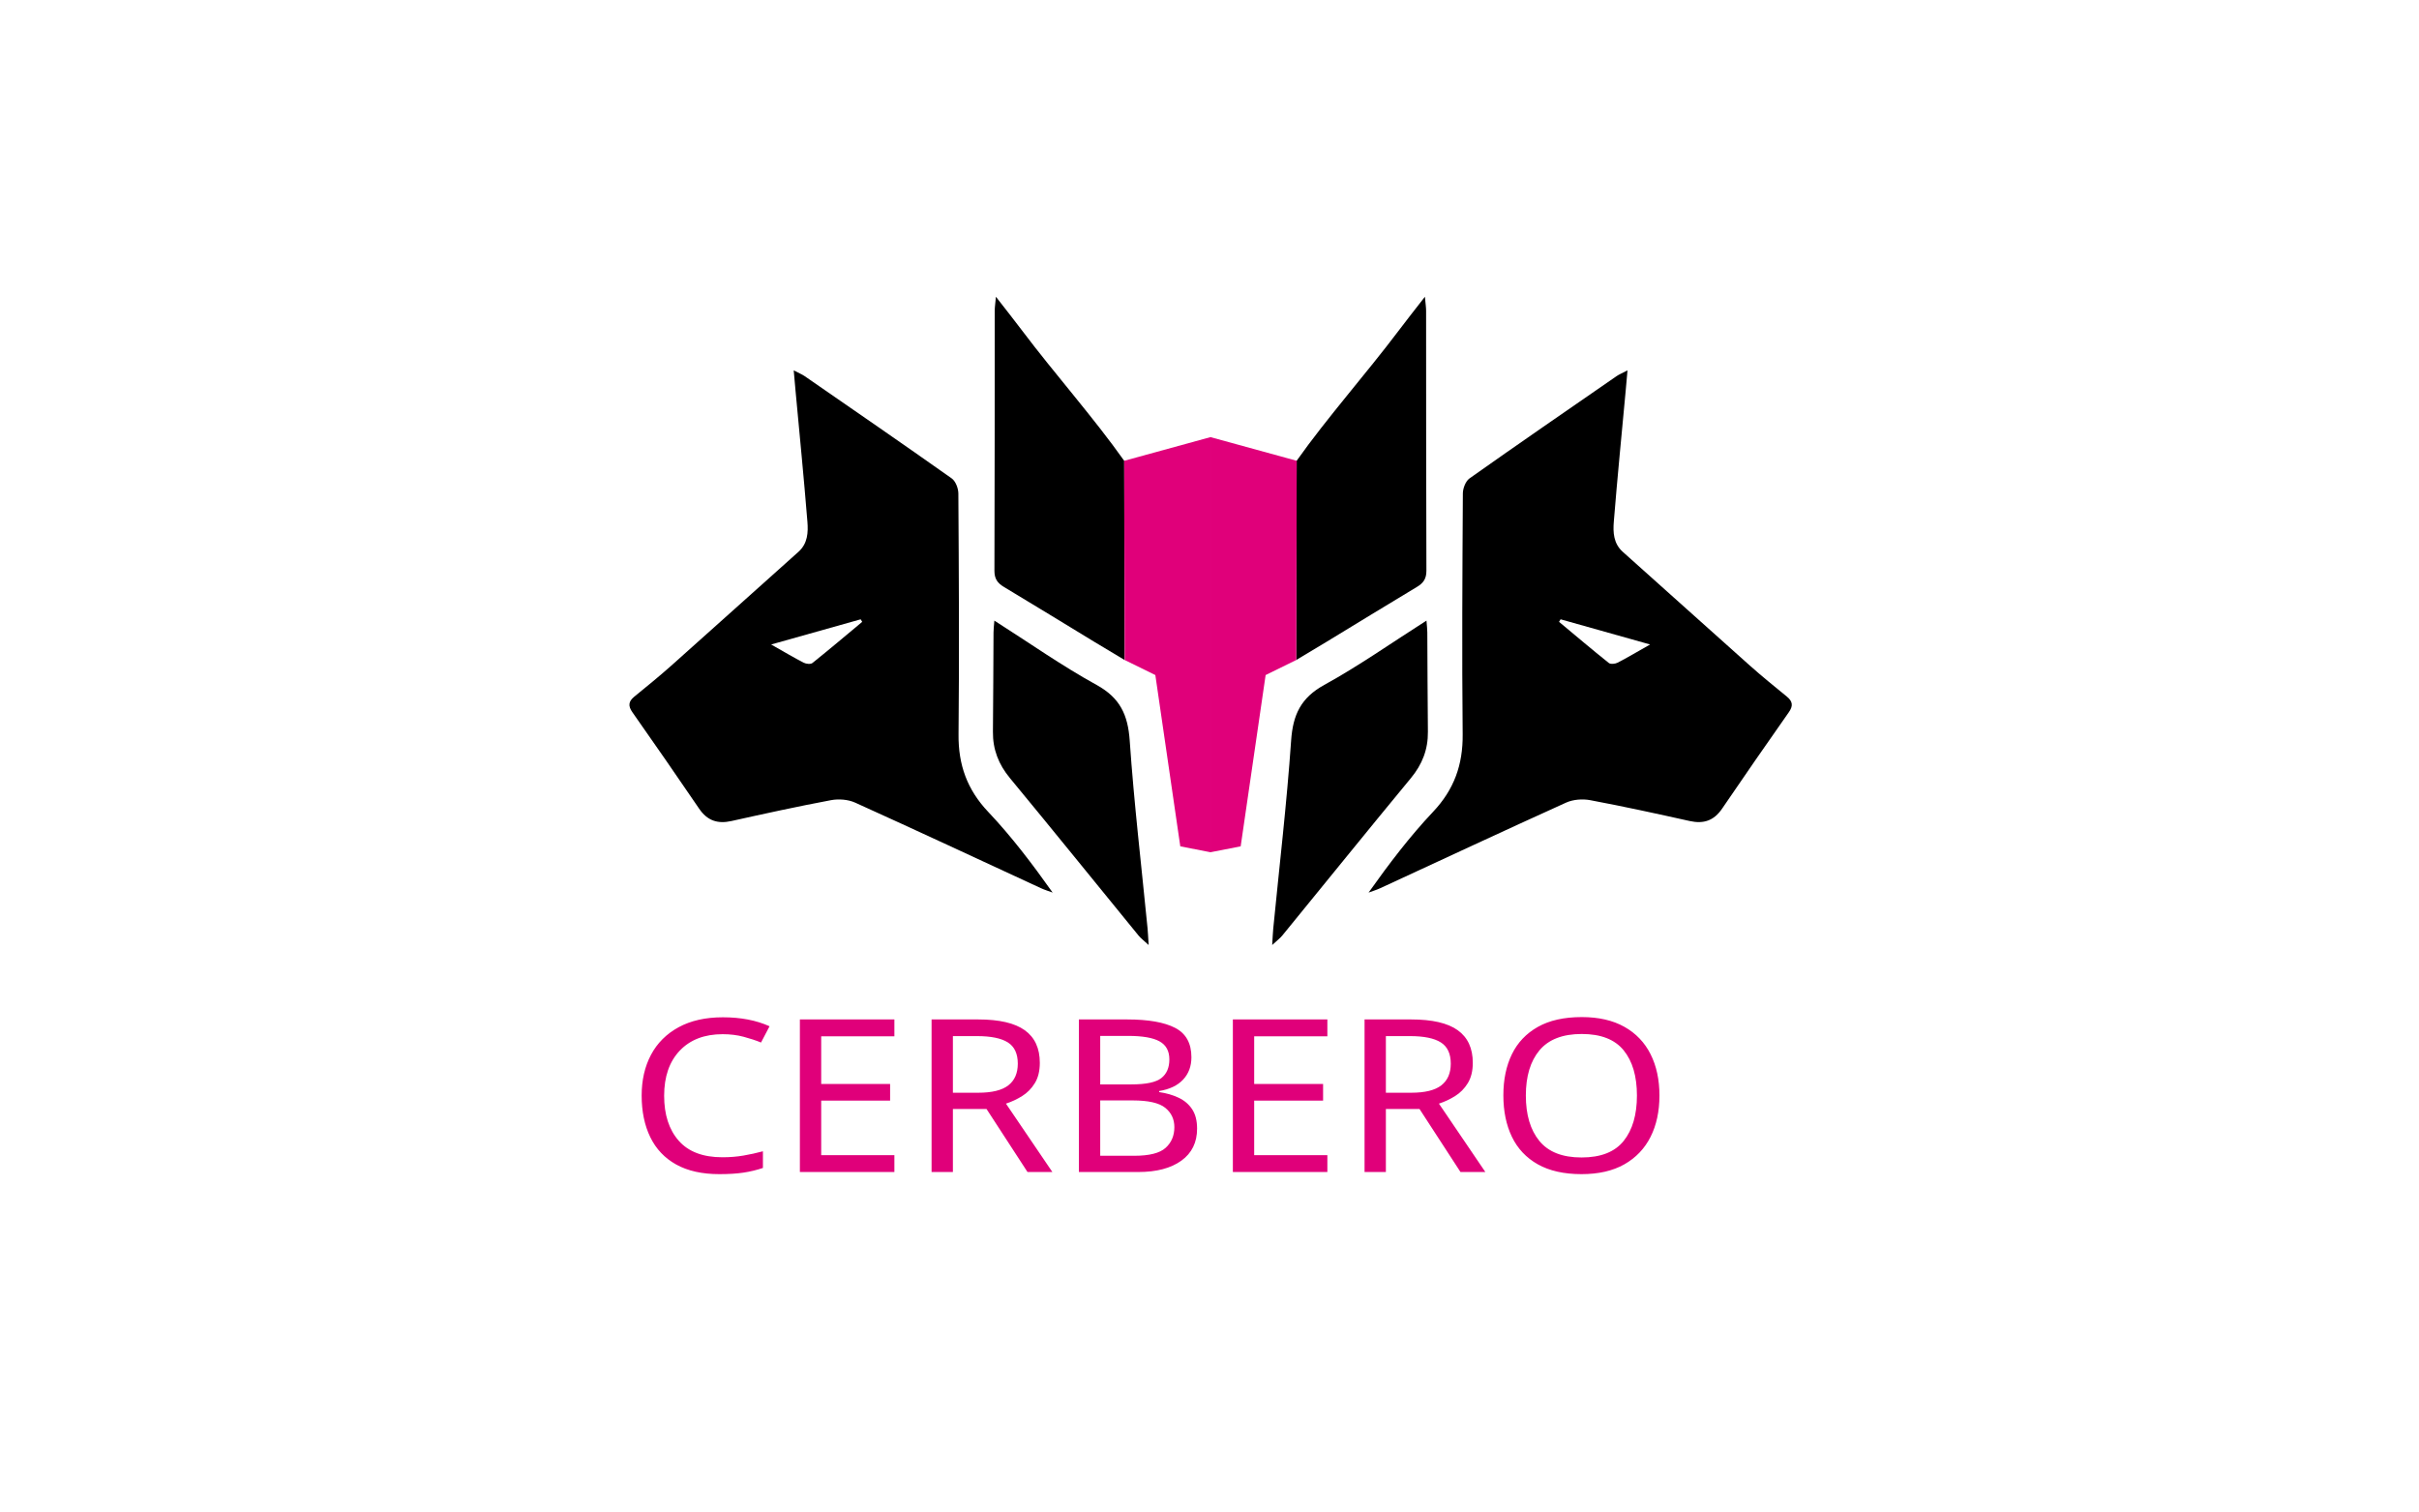
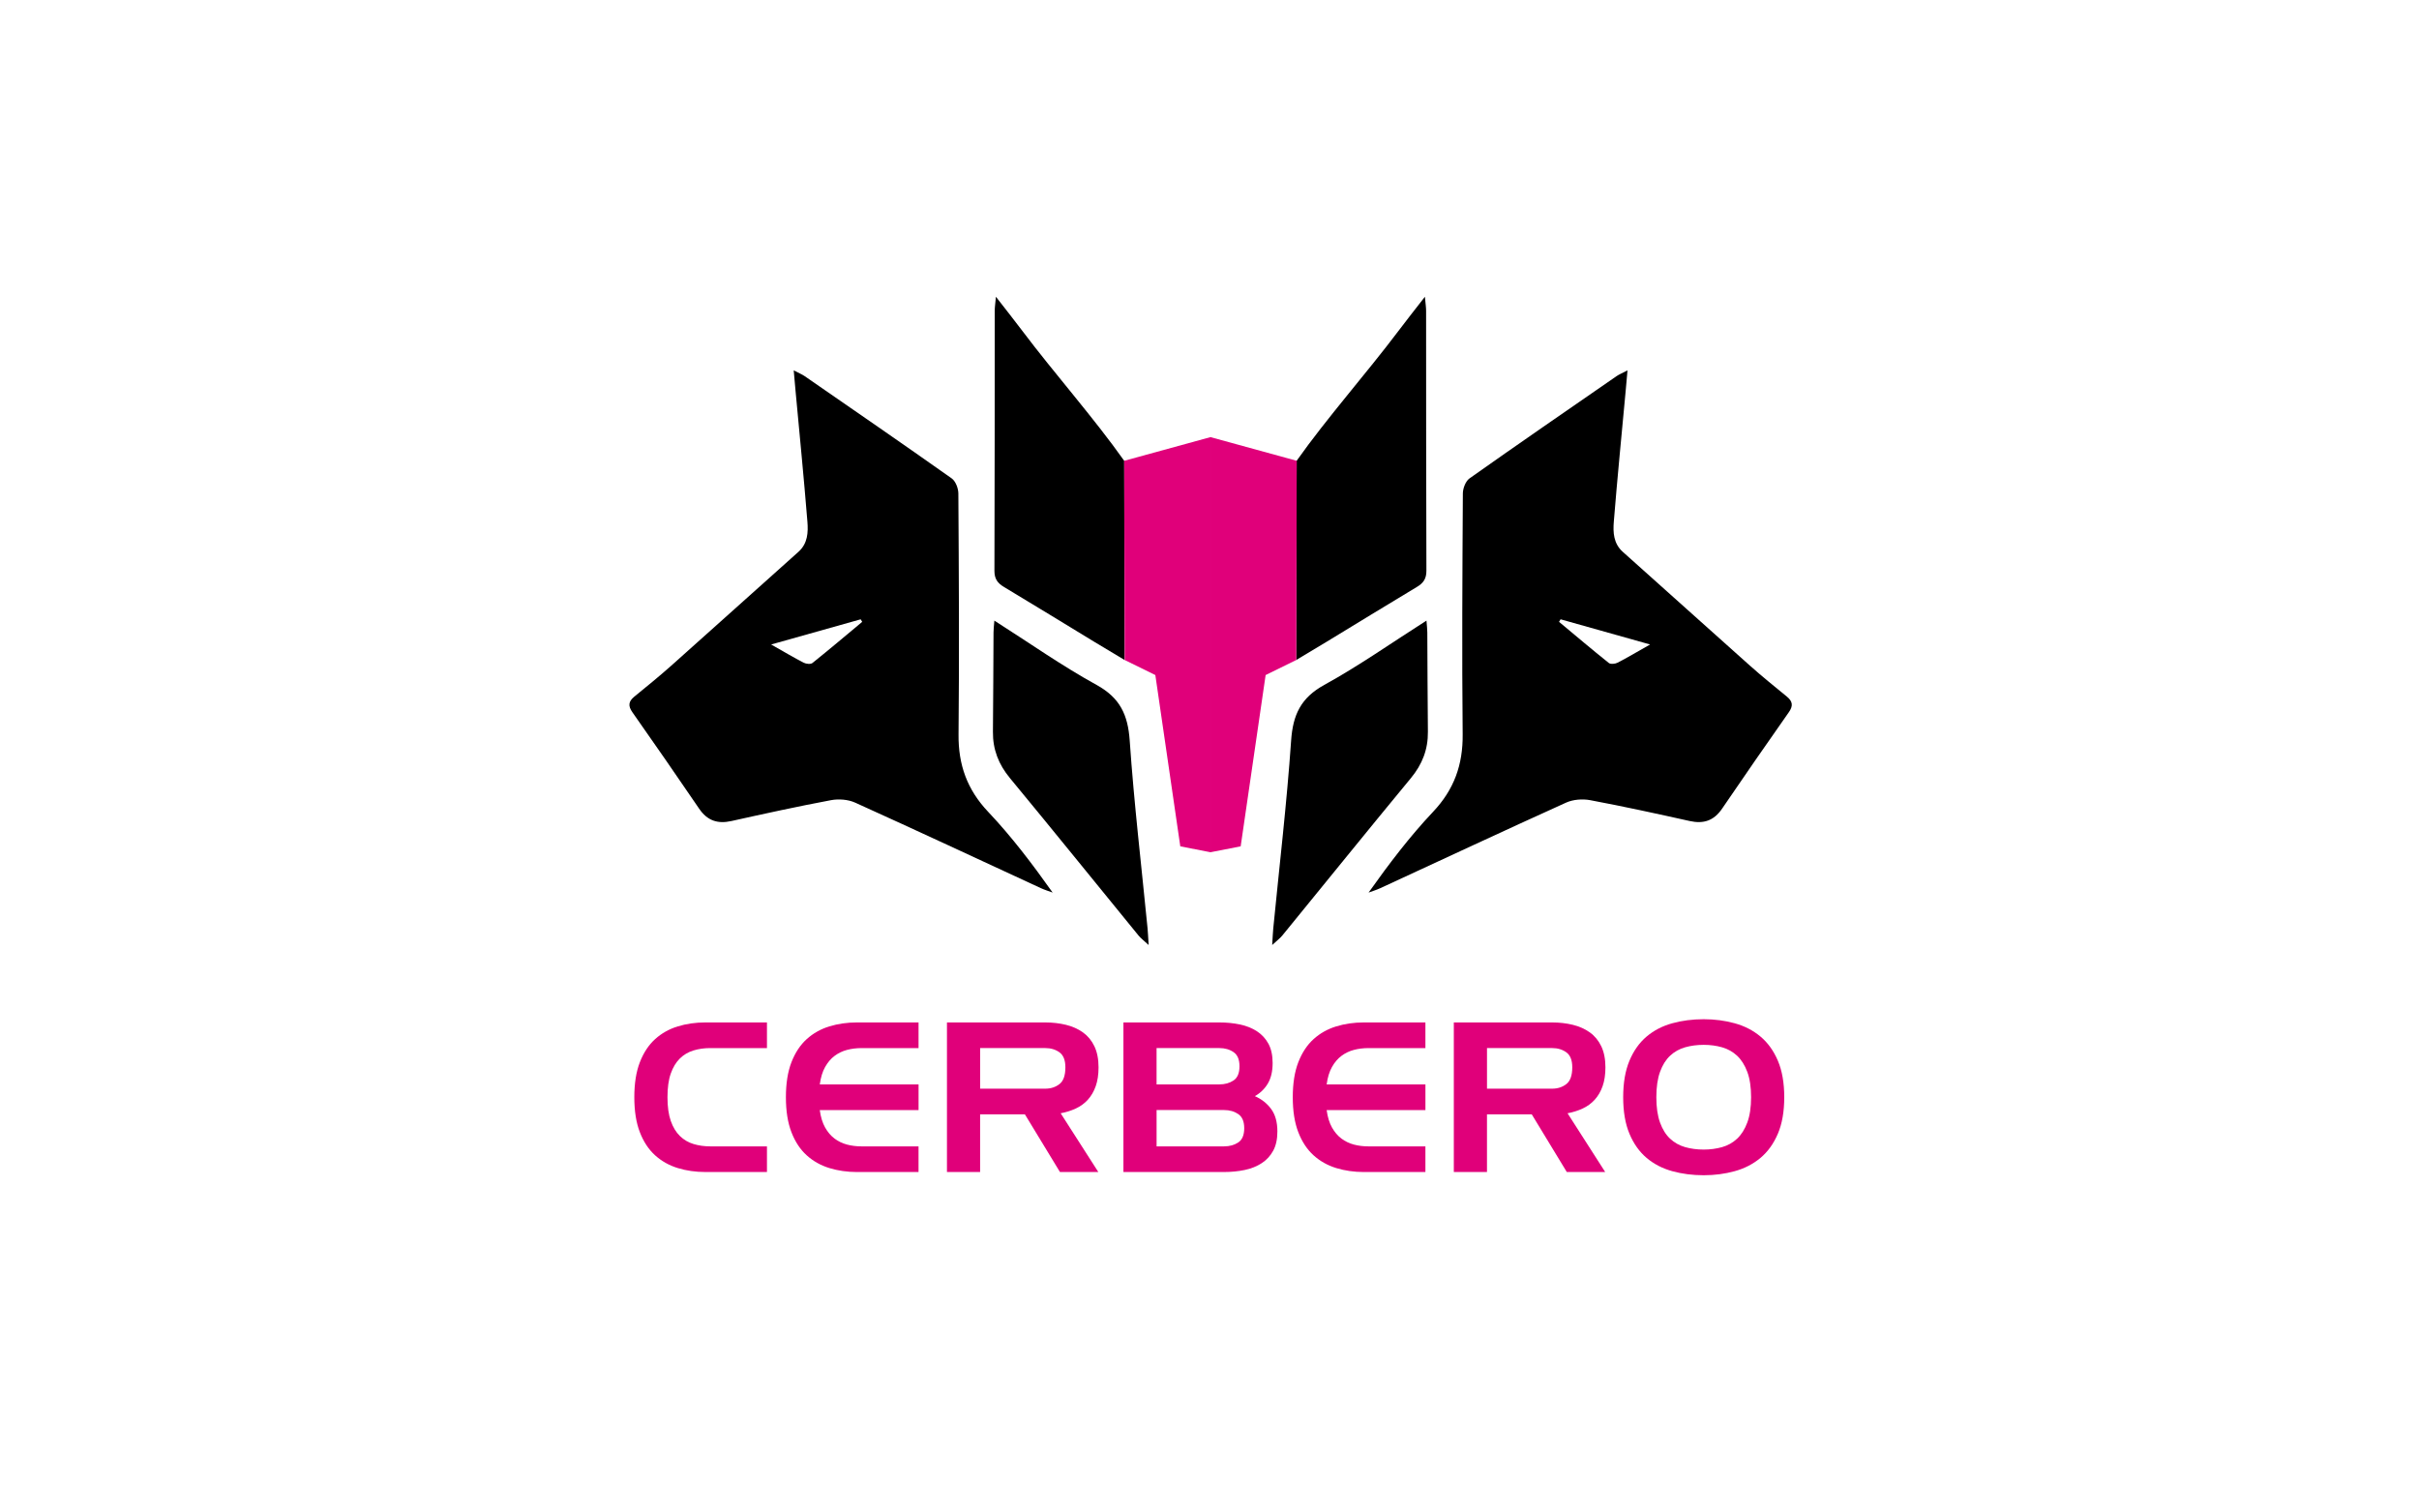
<svg xmlns="http://www.w3.org/2000/svg" version="1.1" x="0px" y="0px" viewBox="0 0 1440 900" style="enable-background:new 0 0 1440 900;" xml:space="preserve">
  <style type="text/css">
	.st0{fill:#E0007A;}
- 	.st1{font-family:'SFFourche';}
- 	.st2{font-size:127.234px;}
</style>
  <g id="Capa_1">
</g>
  <g id="Capa_2">
    <g>
+       <path d="M669.46,392.99c-5.69-3.41-11.84-7.06-17.96-10.78c-17.95-10.91-35.84-21.92-53.86-32.72c-3.84-2.3-5.68-4.85-5.67-9.64    c0.2-51.61,0.13-103.23,0.18-154.84c0-2.03,0.33-4.05,0.71-8.31c6.18,7.97,11.13,14.19,15.91,20.55    c18.65,24.78,42.57,51.8,60.45,77.12" />
+       <path d="M591.93,369.53c21,13.37,40.26,26.97,60.79,38.26c14.01,7.7,18.72,17.82,19.78,33.17c2.58,37.34,6.98,74.56,10.63,111.82    c0.25,2.59,0.34,5.2,0.64,9.9c-2.89-2.68-4.67-3.98-6.02-5.64c-25.51-31.24-50.84-62.62-76.53-93.71    c-6.79-8.21-10.26-17.1-10.14-27.67c0.22-19.7,0.22-39.39,0.35-59.09C591.42,374.71,591.68,372.84,591.93,369.53z" />
+       <path d="M588.28,483.43c-12.59-13.31-17.86-28.1-17.67-46.2c0.48-47.81,0.18-95.62-0.11-143.43c-0.02-3.05-1.65-7.31-3.98-8.96    c-29.01-20.52-58.29-40.67-87.52-60.88c-1.45-1-3.13-1.67-6.51-3.43c0.48,5.36,0.76,8.65,1.06,11.93c2.4,26.06,5,52.1,7.09,78.19    c0.51,6.36,0.21,12.98-5.36,17.95c-25.25,22.53-50.37,45.21-75.65,67.72c-7.17,6.39-14.65,12.43-22.08,18.52    c-3.44,2.82-3.73,5.5-1.12,9.21c13.37,19.07,26.67,38.2,39.76,57.46c4.86,7.15,10.99,9.19,19.26,7.35    c19.68-4.38,39.39-8.69,59.21-12.41c4.58-0.86,10.18-0.44,14.38,1.45c36.97,16.71,73.72,33.9,110.55,50.92    c2.27,1.05,4.69,1.77,7.03,2.64C614.56,514.46,602.23,498.18,588.28,483.43z M483.63,394.77c-1.05,0.84-3.74,0.57-5.17-0.16    c-5.91-3.04-11.63-6.46-19.41-10.86c19.15-5.38,36.22-10.18,53.29-14.99c0.31,0.5,0.61,1,0.92,1.51    C503.42,378.47,493.64,386.76,483.63,394.77z" />
+       <path d="M814.7,531.46c2.35-0.87,4.77-1.59,7.03-2.64c36.83-17.01,73.59-34.2,110.55-50.92c4.2-1.9,9.8-2.31,14.38-1.45    c19.82,3.72,39.52,8.03,59.21,12.41c8.27,1.84,14.4-0.21,19.26-7.35c13.09-19.26,26.39-38.39,39.76-57.46    c2.61-3.72,2.32-6.39-1.12-9.21c-7.43-6.09-14.91-12.13-22.08-18.52c-25.27-22.51-50.39-45.19-75.65-67.72    c-5.57-4.97-5.87-11.59-5.36-17.95c2.09-26.08,4.69-52.13,7.09-78.19c0.3-3.29,0.58-6.58,1.06-11.93    c-3.37,1.76-5.06,2.43-6.51,3.43c-29.23,20.21-58.51,40.36-87.52,60.88c-2.33,1.65-3.96,5.9-3.98,8.96    c-0.28,47.81-0.59,95.63-0.11,143.43c0.18,18.11-5.08,32.89-17.67,46.2C839.11,498.18,826.78,514.46,814.7,531.46z M928.08,370.26    c0.31-0.5,0.61-1,0.92-1.51c17.07,4.8,34.14,9.6,53.29,14.99c-7.78,4.41-13.5,7.82-19.41,10.86c-1.43,0.73-4.12,1-5.17,0.16    C947.7,386.76,937.92,378.47,928.08,370.26z" />
+       <path d="M771.63,392.99c5.69-3.41,11.84-7.06,17.96-10.78c17.95-10.91,35.84-21.92,53.86-32.72c3.84-2.3,5.68-4.85,5.67-9.64    c-0.2-51.61-0.13-103.23-0.18-154.84c0-2.03-0.33-4.05-0.71-8.31c-6.18,7.97-11.13,14.19-15.91,20.55    c-18.65,24.78-42.57,51.8-60.45,77.12" />
+       <path d="M849.16,369.53c-21,13.37-40.26,26.97-60.79,38.26c-14.01,7.7-18.72,17.82-19.78,33.17    c-2.58,37.34-6.98,74.56-10.63,111.82c-0.25,2.59-0.34,5.2-0.64,9.9c2.89-2.68,4.67-3.98,6.02-5.64    c25.51-31.24,50.84-62.62,76.53-93.71c6.79-8.21,10.26-17.1,10.14-27.67c-0.22-19.7-0.22-39.39-0.35-59.09    C849.67,374.71,849.41,372.84,849.16,369.53z" />
      <g>
-         <path d="M669.46,392.99c-5.69-3.41-11.84-7.06-17.96-10.78c-17.95-10.91-35.84-21.92-53.86-32.72c-3.84-2.3-5.68-4.85-5.67-9.64     c0.2-51.61,0.13-103.23,0.18-154.84c0-2.03,0.33-4.05,0.71-8.31c6.18,7.97,11.13,14.19,15.91,20.55     c18.65,24.78,42.57,51.8,60.45,77.12" />
-         <path d="M591.93,369.53c21,13.37,40.26,26.97,60.79,38.26c14.01,7.7,18.72,17.82,19.78,33.17c2.58,37.34,6.98,74.56,10.63,111.82     c0.25,2.59,0.34,5.2,0.64,9.9c-2.89-2.68-4.67-3.98-6.02-5.64c-25.51-31.24-50.84-62.62-76.53-93.71     c-6.79-8.21-10.26-17.1-10.14-27.67c0.22-19.7,0.22-39.39,0.35-59.09C591.42,374.71,591.68,372.84,591.93,369.53z" />
-         <path d="M588.28,483.43c-12.59-13.31-17.86-28.1-17.67-46.2c0.48-47.81,0.18-95.62-0.11-143.43c-0.02-3.05-1.65-7.31-3.98-8.96     c-29.01-20.52-58.29-40.67-87.52-60.88c-1.45-1-3.13-1.67-6.51-3.43c0.48,5.36,0.76,8.65,1.06,11.93c2.4,26.06,5,52.1,7.09,78.19     c0.51,6.36,0.21,12.98-5.36,17.95c-25.25,22.53-50.37,45.21-75.65,67.72c-7.17,6.39-14.65,12.43-22.08,18.52     c-3.44,2.82-3.73,5.5-1.12,9.21c13.37,19.07,26.67,38.2,39.76,57.46c4.86,7.15,10.99,9.19,19.26,7.35     c19.68-4.38,39.39-8.69,59.21-12.41c4.58-0.86,10.18-0.44,14.38,1.45c36.97,16.71,73.72,33.9,110.55,50.92     c2.27,1.05,4.69,1.77,7.03,2.64C614.56,514.46,602.23,498.18,588.28,483.43z M483.63,394.77c-1.05,0.84-3.74,0.57-5.17-0.16     c-5.91-3.04-11.63-6.46-19.41-10.86c19.15-5.38,36.22-10.18,53.29-14.99c0.31,0.5,0.61,1,0.92,1.51     C503.42,378.47,493.64,386.76,483.63,394.77z" />
-         <path d="M814.7,531.46c2.35-0.87,4.77-1.59,7.03-2.64c36.83-17.01,73.59-34.2,110.55-50.92c4.2-1.9,9.8-2.31,14.38-1.45     c19.82,3.72,39.52,8.03,59.21,12.41c8.27,1.84,14.4-0.21,19.26-7.35c13.09-19.26,26.39-38.39,39.76-57.46     c2.61-3.72,2.32-6.39-1.12-9.21c-7.43-6.09-14.91-12.13-22.08-18.52c-25.27-22.51-50.39-45.19-75.65-67.72     c-5.57-4.97-5.87-11.59-5.36-17.95c2.09-26.08,4.69-52.13,7.09-78.19c0.3-3.29,0.58-6.58,1.06-11.93     c-3.37,1.76-5.06,2.43-6.51,3.43c-29.23,20.21-58.51,40.36-87.52,60.88c-2.33,1.65-3.96,5.9-3.98,8.96     c-0.28,47.81-0.59,95.63-0.11,143.43c0.18,18.11-5.08,32.89-17.67,46.2C839.11,498.18,826.78,514.46,814.7,531.46z      M928.08,370.26c0.31-0.5,0.61-1,0.92-1.51c17.07,4.8,34.14,9.6,53.29,14.99c-7.78,4.41-13.5,7.82-19.41,10.86     c-1.43,0.73-4.12,1-5.17,0.16C947.7,386.76,937.92,378.47,928.08,370.26z" />
-         <path d="M771.63,392.99c5.69-3.41,11.84-7.06,17.96-10.78c17.95-10.91,35.84-21.92,53.86-32.72c3.84-2.3,5.68-4.85,5.67-9.64     c-0.2-51.61-0.13-103.23-0.18-154.84c0-2.03-0.33-4.05-0.71-8.31c-6.18,7.97-11.13,14.19-15.91,20.55     c-18.65,24.78-42.57,51.8-60.45,77.12" />
-         <path d="M849.16,369.53c-21,13.37-40.26,26.97-60.79,38.26c-14.01,7.7-18.72,17.82-19.78,33.17     c-2.58,37.34-6.98,74.56-10.63,111.82c-0.25,2.59-0.34,5.2-0.64,9.9c2.89-2.68,4.67-3.98,6.02-5.64     c25.51-31.24,50.84-62.62,76.53-93.71c6.79-8.21,10.26-17.1,10.14-27.67c-0.22-19.7-0.22-39.39-0.35-59.09     C849.67,374.71,849.41,372.84,849.16,369.53z" />
-         <g>
-           <polygon class="st0" points="669.52,392.99 687.76,401.95 702.61,503.94 720.58,507.45 720.58,260.27 669.23,274.37     " />
-           <polygon class="st0" points="771.64,392.99 753.41,401.95 738.56,503.94 720.58,507.45 720.58,260.27 771.94,274.37     " />
-         </g>
+         <polygon class="st0" points="669.52,392.99 687.76,401.95 702.61,503.94 720.58,507.45 720.58,260.27 669.23,274.37    " />
+         <polygon class="st0" points="771.64,392.99 753.41,401.95 738.56,503.94 720.58,507.45 720.58,260.27 771.94,274.37    " />
      </g>
-       <text transform="matrix(1.1082 0 0 1 373.365 697.8496)" class="st0 st1 st2">CERBERO</text>
+     </g>
+     <g>
+       <path class="st0" d="M403.47,695.5c-5.12-1.57-9.61-4.09-13.47-7.57c-3.86-3.48-6.89-8.06-9.09-13.74    c-2.21-5.68-3.31-12.64-3.31-20.87c0-8.23,1.1-15.18,3.31-20.87c2.21-5.68,5.24-10.26,9.09-13.74c3.85-3.48,8.34-6,13.47-7.57    c5.12-1.57,10.6-2.35,16.43-2.35h36.66v15.27h-33.84c-3.48,0-6.77,0.47-9.87,1.4c-3.1,0.93-5.81,2.53-8.11,4.77    c-2.3,2.25-4.11,5.24-5.43,8.97c-1.32,3.73-1.97,8.44-1.97,14.12c0,5.68,0.66,10.39,1.97,14.12c1.31,3.73,3.12,6.72,5.43,8.97    c2.3,2.25,5.01,3.84,8.11,4.77c3.1,0.93,6.39,1.4,9.87,1.4h33.84v15.27h-36.66C414.06,697.85,408.59,697.07,403.47,695.5z" />
+       <path class="st0" d="M493.71,695.5c-5.12-1.57-9.61-4.09-13.47-7.57c-3.86-3.48-6.89-8.06-9.09-13.74    c-2.21-5.68-3.31-12.64-3.31-20.87c0-8.23,1.1-15.18,3.31-20.87c2.21-5.68,5.24-10.26,9.09-13.74c3.85-3.48,8.34-6,13.47-7.57    c5.12-1.57,10.6-2.35,16.43-2.35h36.66v15.27h-33.84c-3.1,0-6.02,0.36-8.74,1.08c-2.73,0.72-5.19,1.91-7.4,3.56    c-2.21,1.65-4.09,3.86-5.64,6.62c-1.55,2.76-2.61,6.21-3.17,10.37h58.8v15.27H488c0.56,4.16,1.62,7.61,3.17,10.37    c1.55,2.76,3.43,4.96,5.64,6.62c2.21,1.65,4.67,2.84,7.4,3.56c2.73,0.72,5.64,1.08,8.74,1.08h33.84v15.27h-36.66    C504.3,697.85,498.83,697.07,493.71,695.5z" />
+       <path class="st0" d="M563.71,608.79h58.51c4.32,0,8.41,0.47,12.27,1.4c3.85,0.93,7.24,2.44,10.15,4.52    c2.91,2.08,5.19,4.83,6.84,8.27c1.64,3.44,2.47,7.61,2.47,12.53c0,4.33-0.56,8.08-1.69,11.26c-1.13,3.18-2.7,5.87-4.72,8.08    c-2.02,2.21-4.42,3.94-7.19,5.22c-2.77,1.27-5.76,2.21-8.95,2.8l22.42,34.99h-22.84L610.1,663.5h-26.65v34.35h-19.74V608.79z     M622.23,648.23c3.29,0,6.11-0.91,8.46-2.74c2.35-1.82,3.52-5.15,3.52-9.99c0-4.24-1.18-7.21-3.52-8.91    c-2.35-1.7-5.17-2.54-8.46-2.54h-38.77v24.17H622.23z" />
+       <path class="st0" d="M668.75,608.79h57.1c4.32,0,8.41,0.4,12.27,1.21c3.85,0.81,7.24,2.16,10.15,4.07    c2.91,1.91,5.19,4.39,6.84,7.44c1.64,3.05,2.47,6.87,2.47,11.45c0,4.92-0.94,8.97-2.82,12.15c-1.88,3.18-4.47,5.71-7.75,7.57    c4.04,1.78,7.28,4.35,9.73,7.7c2.44,3.35,3.67,7.78,3.67,13.3c0,4.58-0.82,8.4-2.47,11.45c-1.65,3.05-3.93,5.54-6.84,7.44    c-2.92,1.91-6.3,3.27-10.15,4.07c-3.86,0.81-7.94,1.21-12.27,1.21h-59.92V608.79z M725.86,645.68c3.29,0,6.11-0.78,8.46-2.35    c2.35-1.57,3.53-4.39,3.53-8.46c0-3.99-1.18-6.79-3.53-8.4c-2.35-1.61-5.17-2.42-8.46-2.42h-37.37v21.63H725.86z M728.68,682.58    c3.29,0,6.11-0.78,8.46-2.35c2.35-1.57,3.53-4.39,3.53-8.46c0-3.99-1.18-6.79-3.53-8.4c-2.35-1.61-5.17-2.42-8.46-2.42h-40.18    v21.63H728.68z" />
+       <path class="st0" d="M795.44,695.5c-5.12-1.57-9.61-4.09-13.47-7.57c-3.86-3.48-6.89-8.06-9.09-13.74    c-2.21-5.68-3.31-12.64-3.31-20.87c0-8.23,1.1-15.18,3.31-20.87c2.21-5.68,5.24-10.26,9.09-13.74c3.85-3.48,8.34-6,13.47-7.57    c5.12-1.57,10.6-2.35,16.43-2.35h36.66v15.27h-33.84c-3.1,0-6.02,0.36-8.74,1.08c-2.73,0.72-5.2,1.91-7.4,3.56    c-2.21,1.65-4.09,3.86-5.64,6.62c-1.55,2.76-2.61,6.21-3.17,10.37h58.8v15.27h-58.8c0.56,4.16,1.62,7.61,3.17,10.37    c1.55,2.76,3.43,4.96,5.64,6.62c2.21,1.65,4.67,2.84,7.4,3.56c2.73,0.72,5.64,1.08,8.74,1.08h33.84v15.27h-36.66    C806.04,697.85,800.56,697.07,795.44,695.5z" />
+       <path class="st0" d="M865.45,608.79h58.51c4.32,0,8.41,0.47,12.27,1.4c3.85,0.93,7.24,2.44,10.15,4.52    c2.91,2.08,5.19,4.83,6.84,8.27c1.64,3.44,2.47,7.61,2.47,12.53c0,4.33-0.56,8.08-1.69,11.26c-1.13,3.18-2.7,5.87-4.72,8.08    c-2.02,2.21-4.42,3.94-7.19,5.22c-2.77,1.27-5.76,2.21-8.95,2.8l22.42,34.99H932.7l-20.87-34.35h-26.65v34.35h-19.74V608.79z     M923.96,648.23c3.29,0,6.11-0.91,8.46-2.74c2.35-1.82,3.53-5.15,3.53-9.99c0-4.24-1.18-7.21-3.53-8.91    c-2.35-1.7-5.17-2.54-8.46-2.54h-38.77v24.17H923.96z" />
+       <path class="st0" d="M966.26,653.32c0-8.57,1.25-15.82,3.74-21.76c2.49-5.94,5.9-10.73,10.22-14.38c4.32-3.65,9.4-6.28,15.23-7.89    c5.83-1.61,12.08-2.42,18.75-2.42c6.49,0,12.64,0.81,18.47,2.42c5.83,1.61,10.93,4.24,15.3,7.89c4.37,3.65,7.83,8.44,10.36,14.38    c2.54,5.94,3.81,13.19,3.81,21.76c0,8.57-1.27,15.82-3.81,21.76c-2.54,5.94-5.99,10.73-10.36,14.38    c-4.37,3.65-9.47,6.28-15.3,7.89c-5.83,1.61-11.98,2.42-18.47,2.42c-6.67,0-12.92-0.81-18.75-2.42    c-5.83-1.61-10.91-4.24-15.23-7.89c-4.32-3.65-7.73-8.44-10.22-14.38C967.5,669.14,966.26,661.89,966.26,653.32z M1014.2,684.49    c3.85,0,7.5-0.49,10.93-1.46c3.43-0.97,6.42-2.65,8.95-5.03c2.54-2.37,4.56-5.58,6.06-9.61c1.5-4.03,2.26-9.05,2.26-15.08    c0-6.02-0.75-11.05-2.26-15.08c-1.5-4.03-3.53-7.23-6.06-9.61c-2.54-2.37-5.52-4.05-8.95-5.03c-3.43-0.97-7.07-1.46-10.93-1.46    c-3.95,0-7.64,0.49-11.07,1.46c-3.43,0.98-6.42,2.65-8.95,5.03c-2.54,2.38-4.54,5.58-5.99,9.61c-1.46,4.03-2.19,9.06-2.19,15.08    c0,6.02,0.73,11.05,2.19,15.08c1.46,4.03,3.45,7.23,5.99,9.61c2.54,2.38,5.52,4.05,8.95,5.03    C1006.56,684,1010.25,684.49,1014.2,684.49z" />
    </g>
  </g>
</svg>
